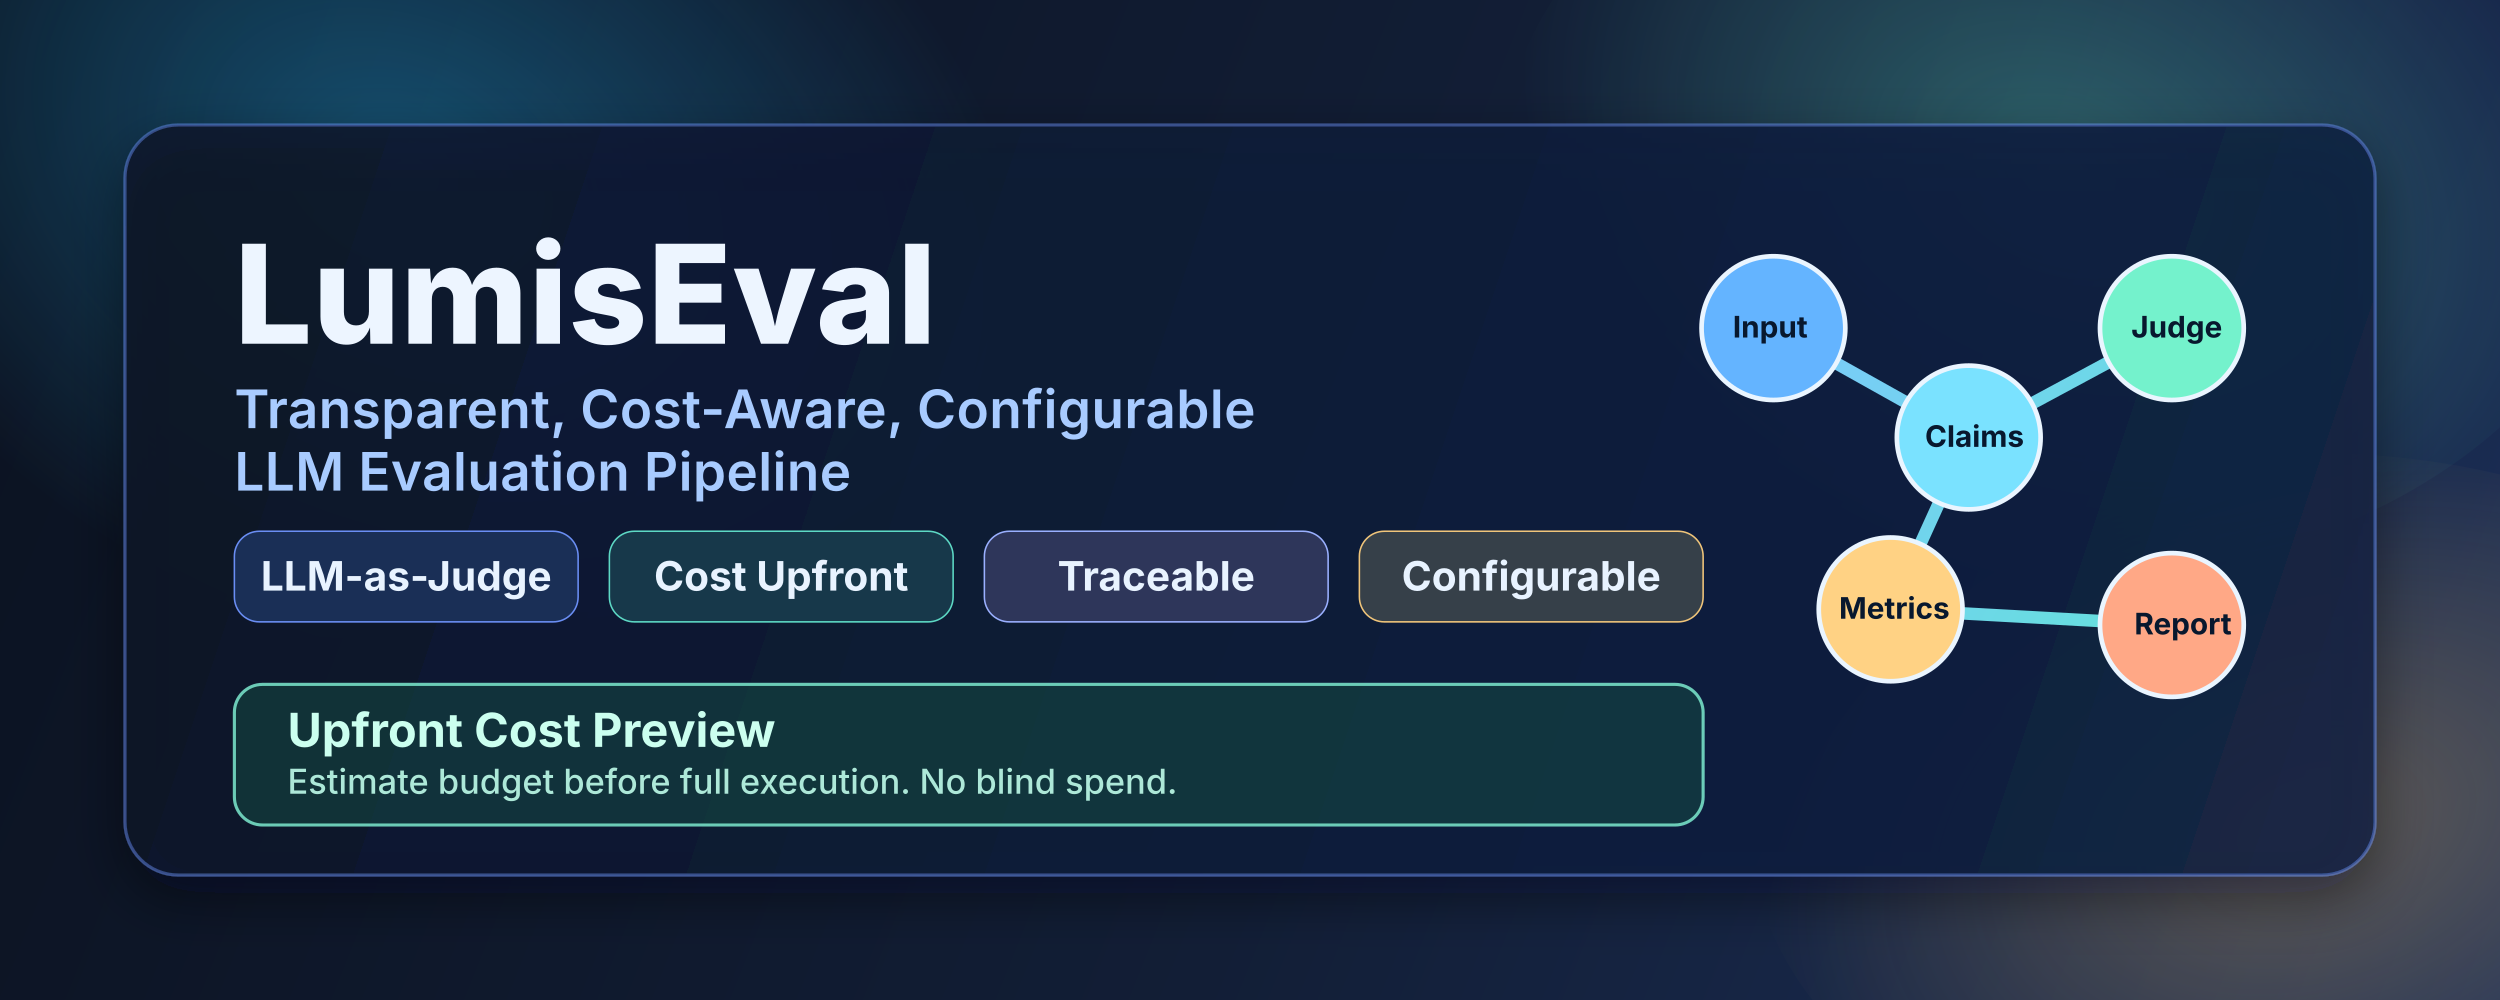
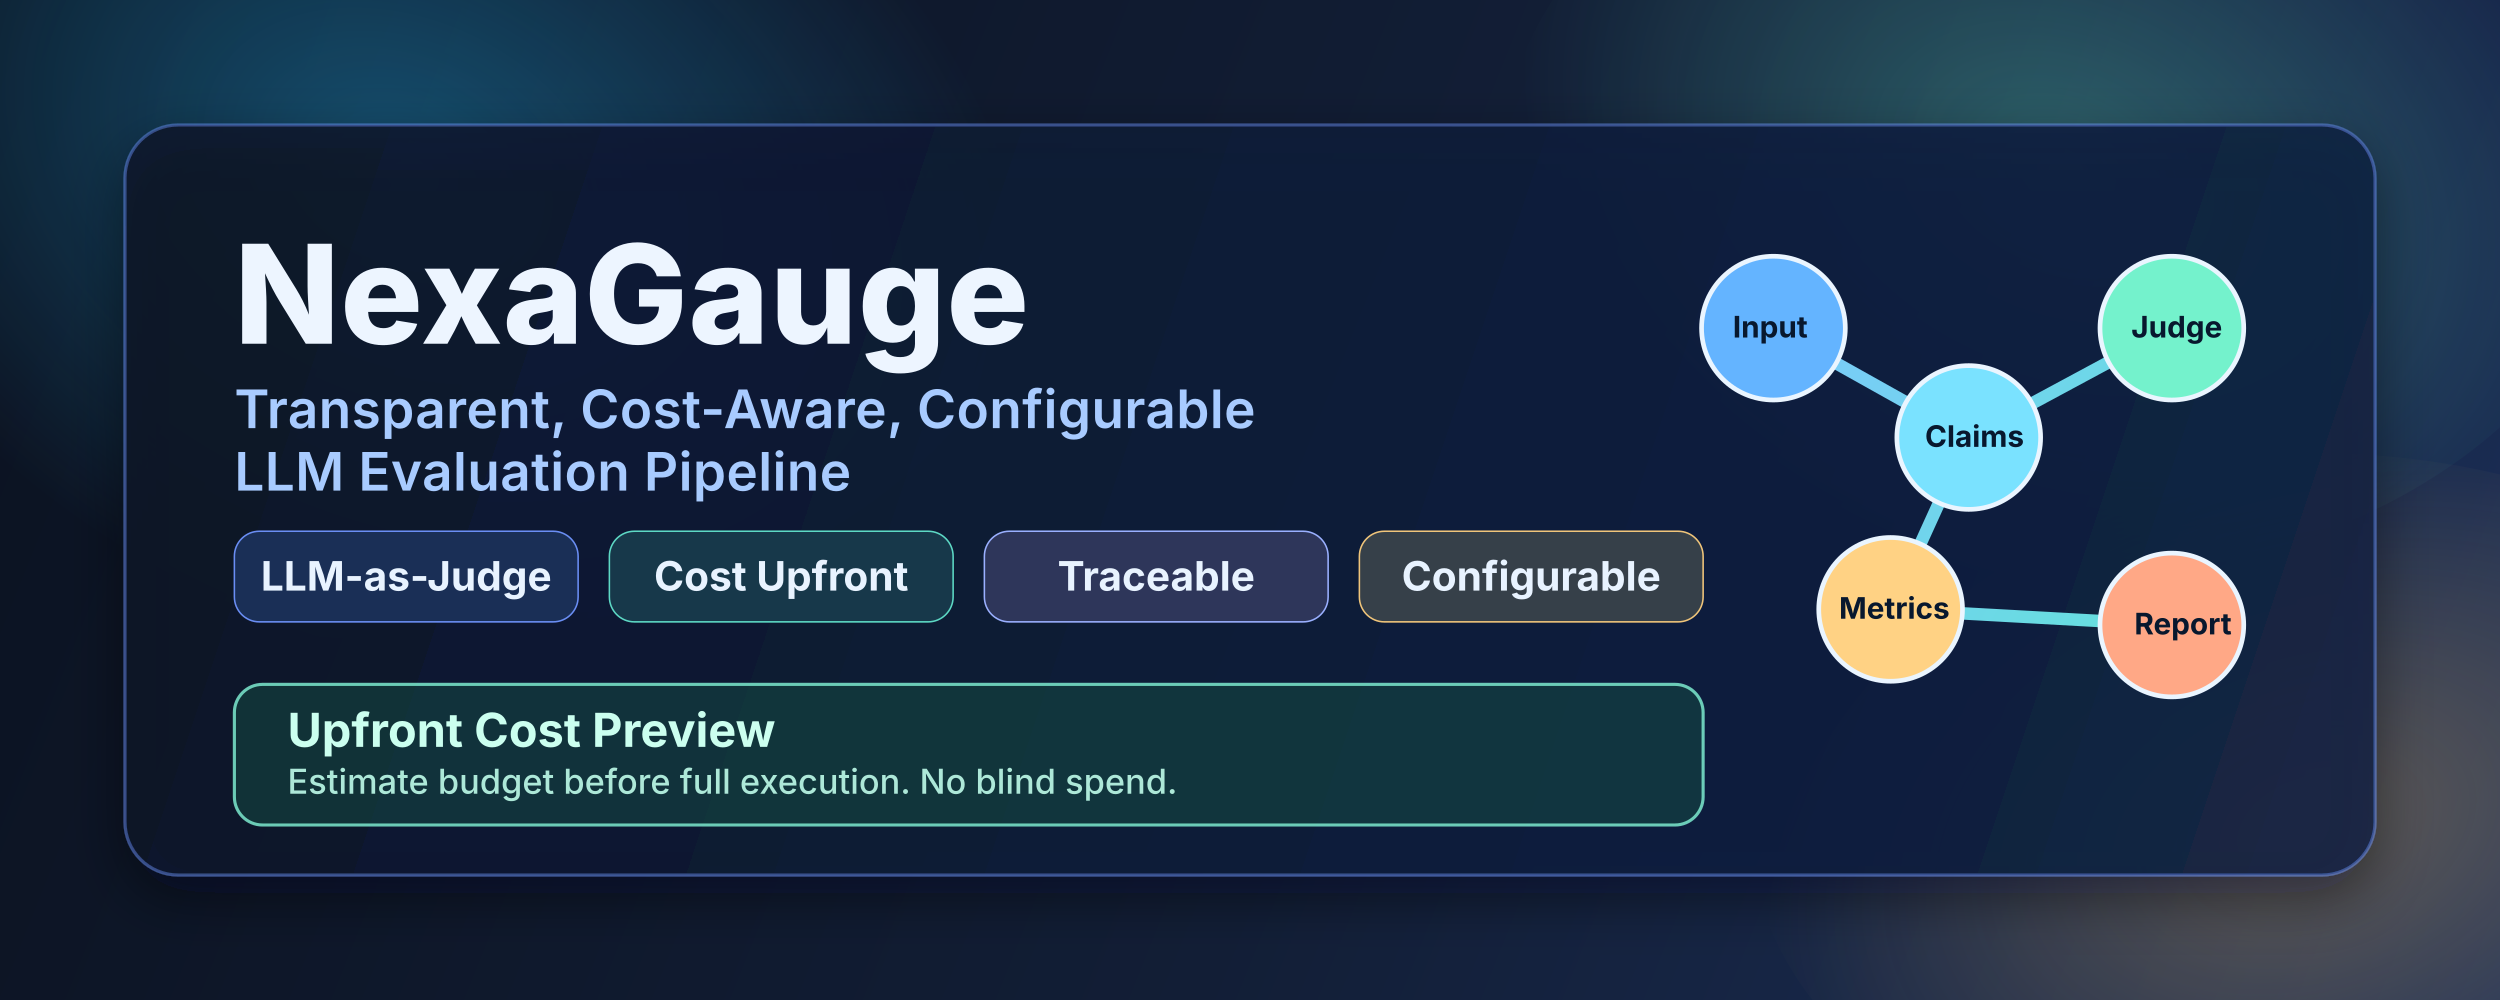
- <svg xmlns="http://www.w3.org/2000/svg" width="1600" height="640" viewBox="0 0 1600 640" fill="none" role="img" aria-label="LumisEval project banner">
+ <svg xmlns="http://www.w3.org/2000/svg" width="1600" height="640" viewBox="0 0 1600 640" fill="none" role="img" aria-label="NexaGauge project banner">
  <defs>
    <linearGradient id="bg" x1="0" y1="0" x2="1600" y2="640" gradientUnits="userSpaceOnUse">
      <stop stop-color="#0B1220" />
      <stop offset="0.55" stop-color="#121E36" />
      <stop offset="1" stop-color="#1B2E56" />
    </linearGradient>
    <radialGradient id="glowA" cx="0" cy="0" r="1" gradientUnits="userSpaceOnUse" gradientTransform="translate(260 110) rotate(26) scale(420 300)">
      <stop stop-color="#25C2FF" stop-opacity="0.34" />
      <stop offset="1" stop-color="#25C2FF" stop-opacity="0" />
    </radialGradient>
    <radialGradient id="glowB" cx="0" cy="0" r="1" gradientUnits="userSpaceOnUse" gradientTransform="translate(1320 110) rotate(23) scale(360 260)">
      <stop stop-color="#6BFFCE" stop-opacity="0.28" />
      <stop offset="1" stop-color="#6BFFCE" stop-opacity="0" />
    </radialGradient>
    <radialGradient id="glowC" cx="0" cy="0" r="1" gradientUnits="userSpaceOnUse" gradientTransform="translate(1480 530) rotate(-18) scale(360 240)">
      <stop stop-color="#FFC766" stop-opacity="0.30" />
      <stop offset="1" stop-color="#FFC766" stop-opacity="0" />
    </radialGradient>
    <linearGradient id="card" x1="80" y1="80" x2="1520" y2="560" gradientUnits="userSpaceOnUse">
      <stop stop-color="#0D162A" stop-opacity="0.88" />
      <stop offset="1" stop-color="#122145" stop-opacity="0.88" />
    </linearGradient>
    <linearGradient id="line" x1="1100" y1="180" x2="1510" y2="440" gradientUnits="userSpaceOnUse">
      <stop stop-color="#7FC7FF" />
      <stop offset="1" stop-color="#5BE8D0" />
    </linearGradient>
    <filter id="shadow" x="0" y="0" width="1600" height="640" filterUnits="userSpaceOnUse" color-interpolation-filters="sRGB">
      <feDropShadow dx="0" dy="14" stdDeviation="18" flood-color="#02060E" flood-opacity="0.52" />
    </filter>
    <style>
      .title { font: 800 88px "Avenir Next", "SF Pro Display", "Segoe UI", sans-serif; letter-spacing: 0.4px; fill: #EDF5FF; }
      .subtitle { font: 600 34px "Avenir Next", "SF Pro Display", "Segoe UI", sans-serif; letter-spacing: 0.25px; fill: #A8CBFF; }
      .chipText { font: 700 26px "Avenir Next", "SF Pro Text", "Segoe UI", sans-serif; fill: #E8F3FF; }
      .nodeText { font: 700 19px "Avenir Next", "SF Pro Text", "Segoe UI", sans-serif; fill: #08182E; }
      .calloutTitle { font: 700 30px "Avenir Next", "SF Pro Text", "Segoe UI", sans-serif; fill: #CBFFEF; }
      .calloutSub { font: 500 22px "Avenir Next", "SF Pro Text", "Segoe UI", sans-serif; fill: #ADE8D8; }
    </style>
  </defs>
  <rect width="1600" height="640" fill="url(#bg)" />
  <ellipse cx="260" cy="110" rx="420" ry="300" fill="url(#glowA)" />
  <ellipse cx="1320" cy="110" rx="360" ry="260" fill="url(#glowB)" />
  <ellipse cx="1480" cy="530" rx="360" ry="240" fill="url(#glowC)" />
  <g filter="url(#shadow)">
    <rect x="80" y="80" width="1440" height="480" rx="34" fill="url(#card)" stroke="#6A8EF4" stroke-opacity="0.45" stroke-width="2" />
  </g>
-   <text x="150" y="220" class="title">LumisEval</text>
+   <text x="150" y="220" class="title">NexaGauge</text>
  <text x="150" y="274" class="subtitle">Transparent, Cost-Aware, Configurable</text>
  <text x="150" y="314" class="subtitle">LLM Evaluation Pipeline</text>
  <g>
    <rect x="150" y="340" width="220" height="58" rx="16" fill="#1A2F56" stroke="#6A8EF4" />
    <text x="260" y="378" class="chipText" text-anchor="middle">LLM-as-Judge</text>
    <rect x="390" y="340" width="220" height="58" rx="16" fill="#17384A" stroke="#5DD9C5" />
    <text x="500" y="378" class="chipText" text-anchor="middle">Cost Upfront</text>
    <rect x="630" y="340" width="220" height="58" rx="16" fill="#2E365A" stroke="#9AB0FF" />
    <text x="740" y="378" class="chipText" text-anchor="middle">Traceable</text>
    <rect x="870" y="340" width="220" height="58" rx="16" fill="#364049" stroke="#F0C57A" />
    <text x="980" y="378" class="chipText" text-anchor="middle">Configurable</text>
  </g>
  <g>
    <path d="M1135 210L1260 280L1390 210" stroke="url(#line)" stroke-width="8" stroke-linecap="round" stroke-linejoin="round" />
    <path d="M1260 280L1210 390L1390 400" stroke="url(#line)" stroke-width="8" stroke-linecap="round" stroke-linejoin="round" />
    <circle cx="1135" cy="210" r="46" fill="#64B4FF" stroke="#EAF5FF" stroke-width="3" />
    <text x="1109" y="216" class="nodeText">Input</text>
    <circle cx="1260" cy="280" r="46" fill="#7AE2FF" stroke="#EAF5FF" stroke-width="3" />
    <text x="1232" y="286" class="nodeText">Claims</text>
    <circle cx="1390" cy="210" r="46" fill="#74F2CC" stroke="#EAF5FF" stroke-width="3" />
    <text x="1364" y="216" class="nodeText">Judge</text>
    <circle cx="1210" cy="390" r="46" fill="#FFD284" stroke="#EAF5FF" stroke-width="3" />
    <text x="1177" y="396" class="nodeText">Metrics</text>
    <circle cx="1390" cy="400" r="46" fill="#FFA886" stroke="#EAF5FF" stroke-width="3" />
    <text x="1366" y="406" class="nodeText">Report</text>
  </g>
  <g>
    <rect x="150" y="438" width="940" height="90" rx="18" fill="#144A43" fill-opacity="0.55" stroke="#7CE9CE" stroke-opacity="0.85" stroke-width="2" />
    <text x="184" y="478" class="calloutTitle">Upfront Cost Preview</text>
    <text x="184" y="508" class="calloutSub">Estimate budget before full execution. No blind spend.</text>
  </g>
</svg>
